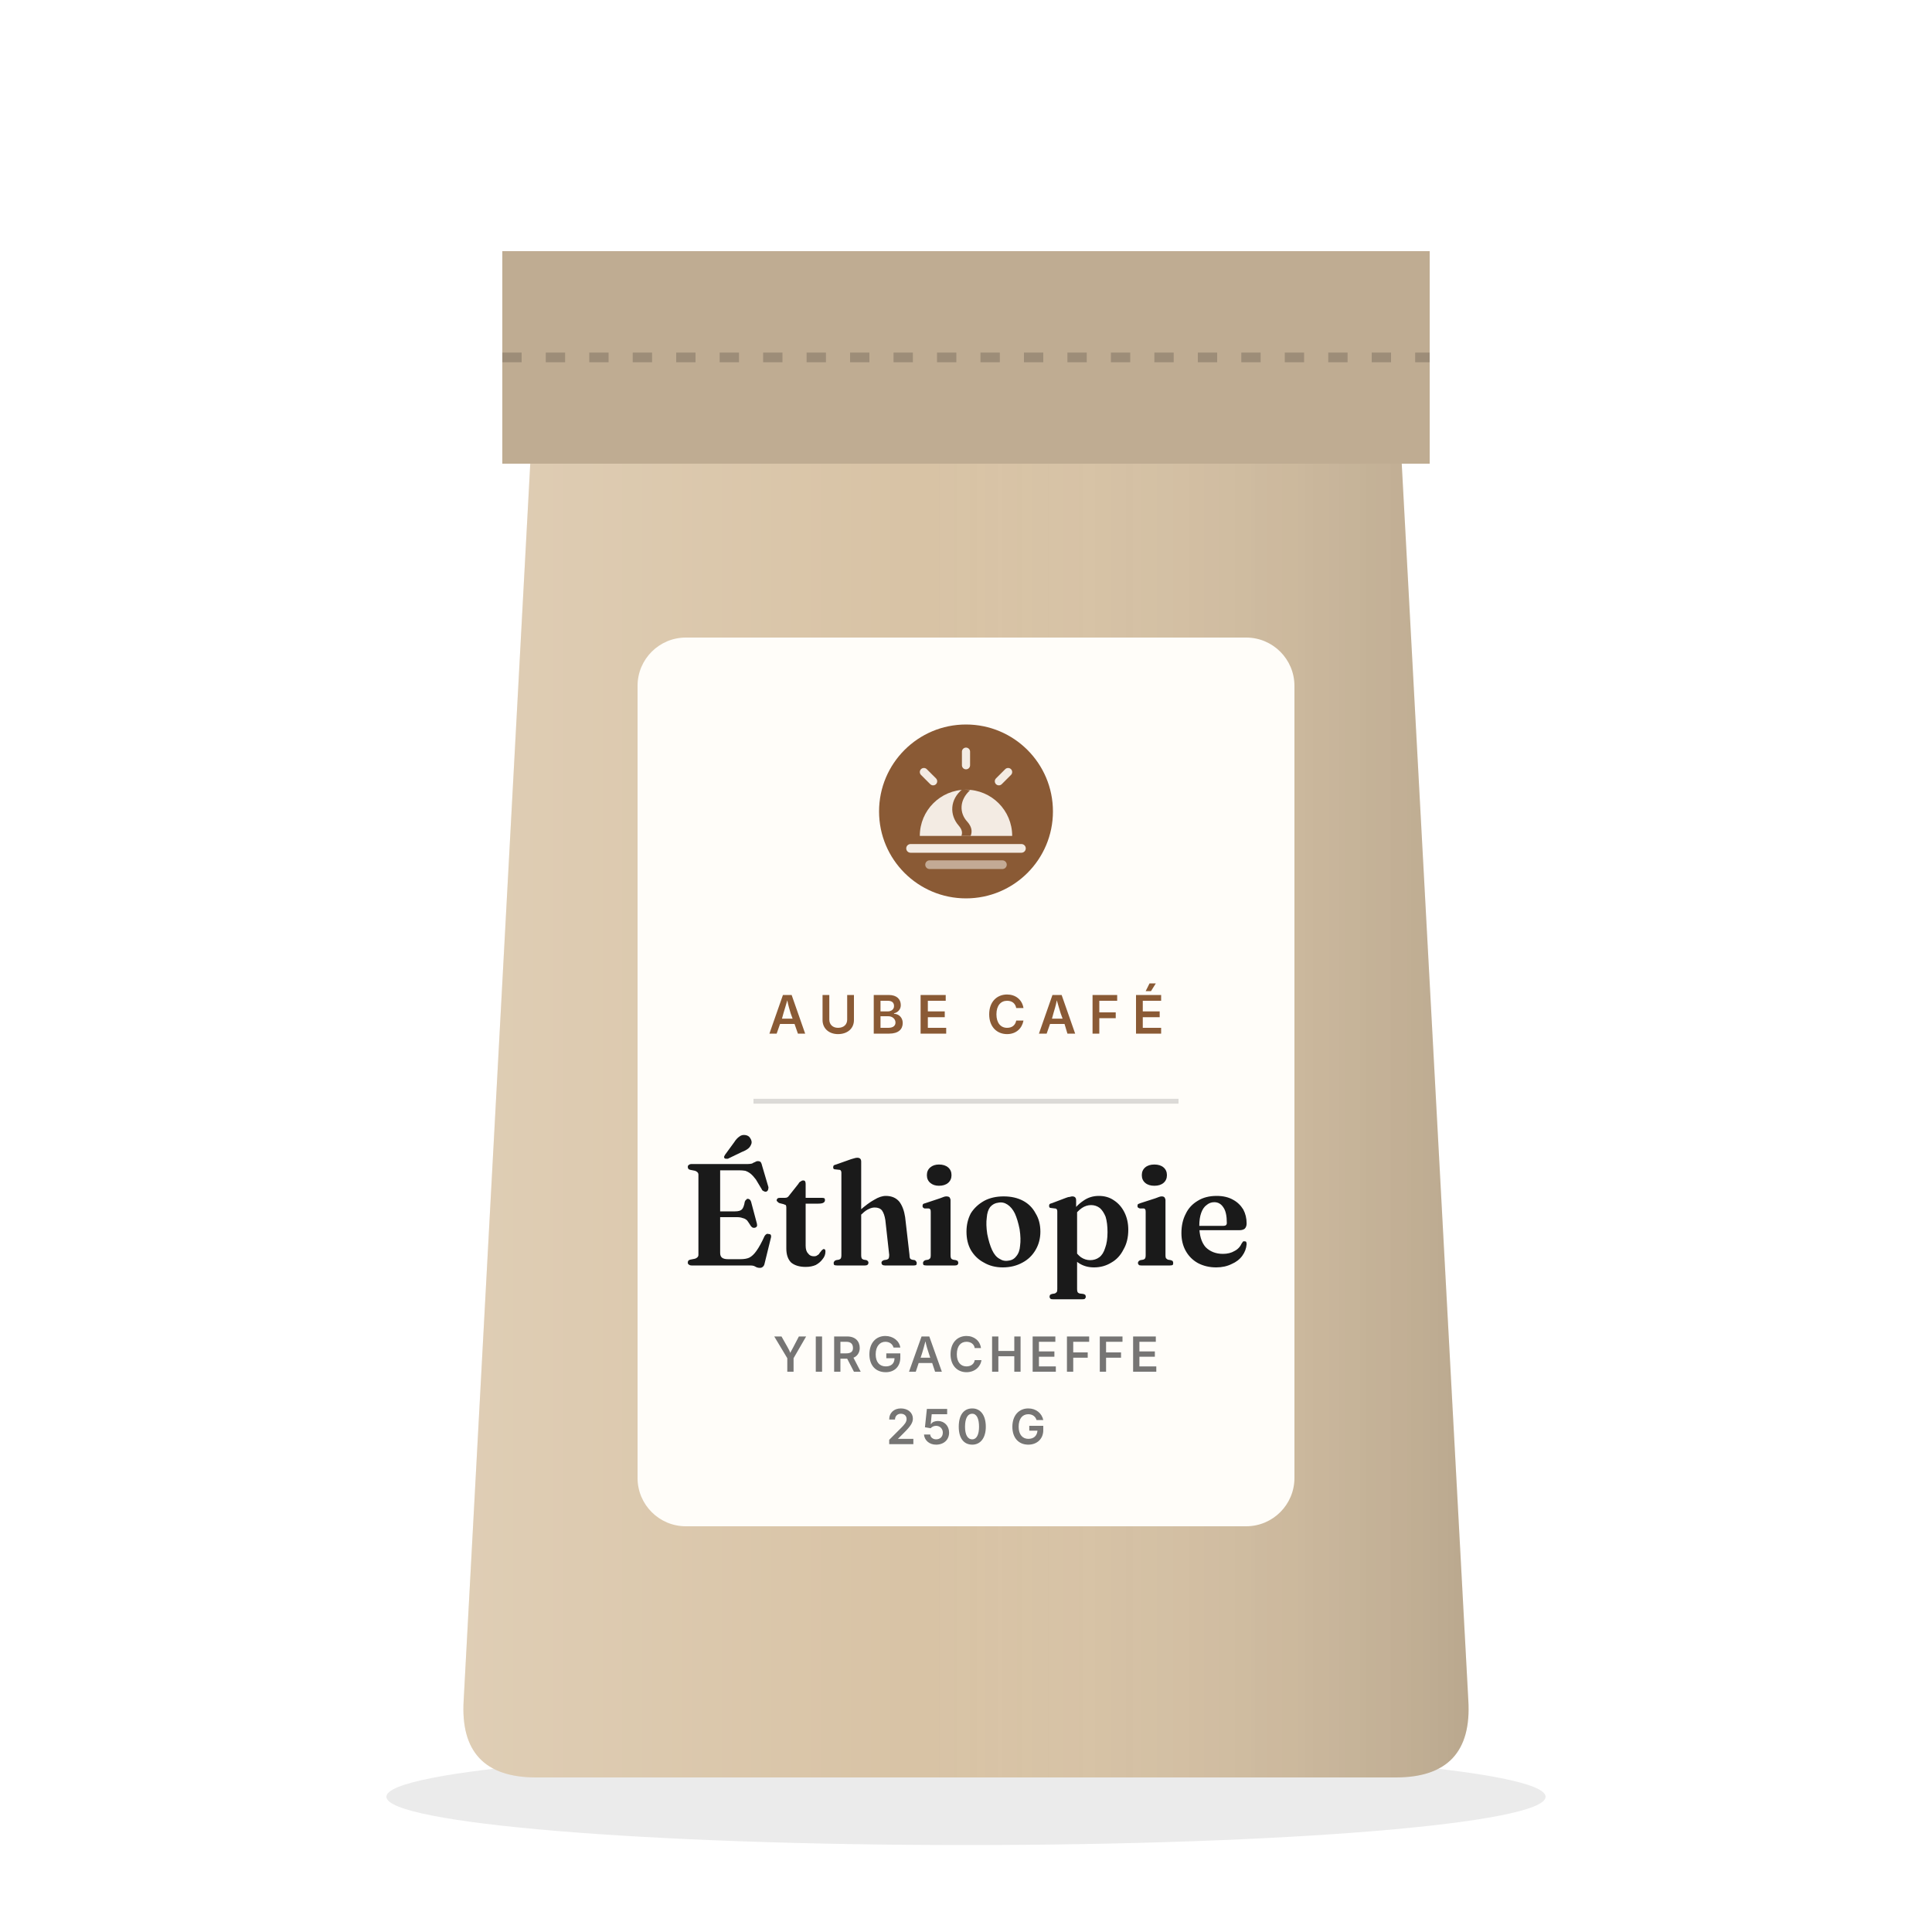
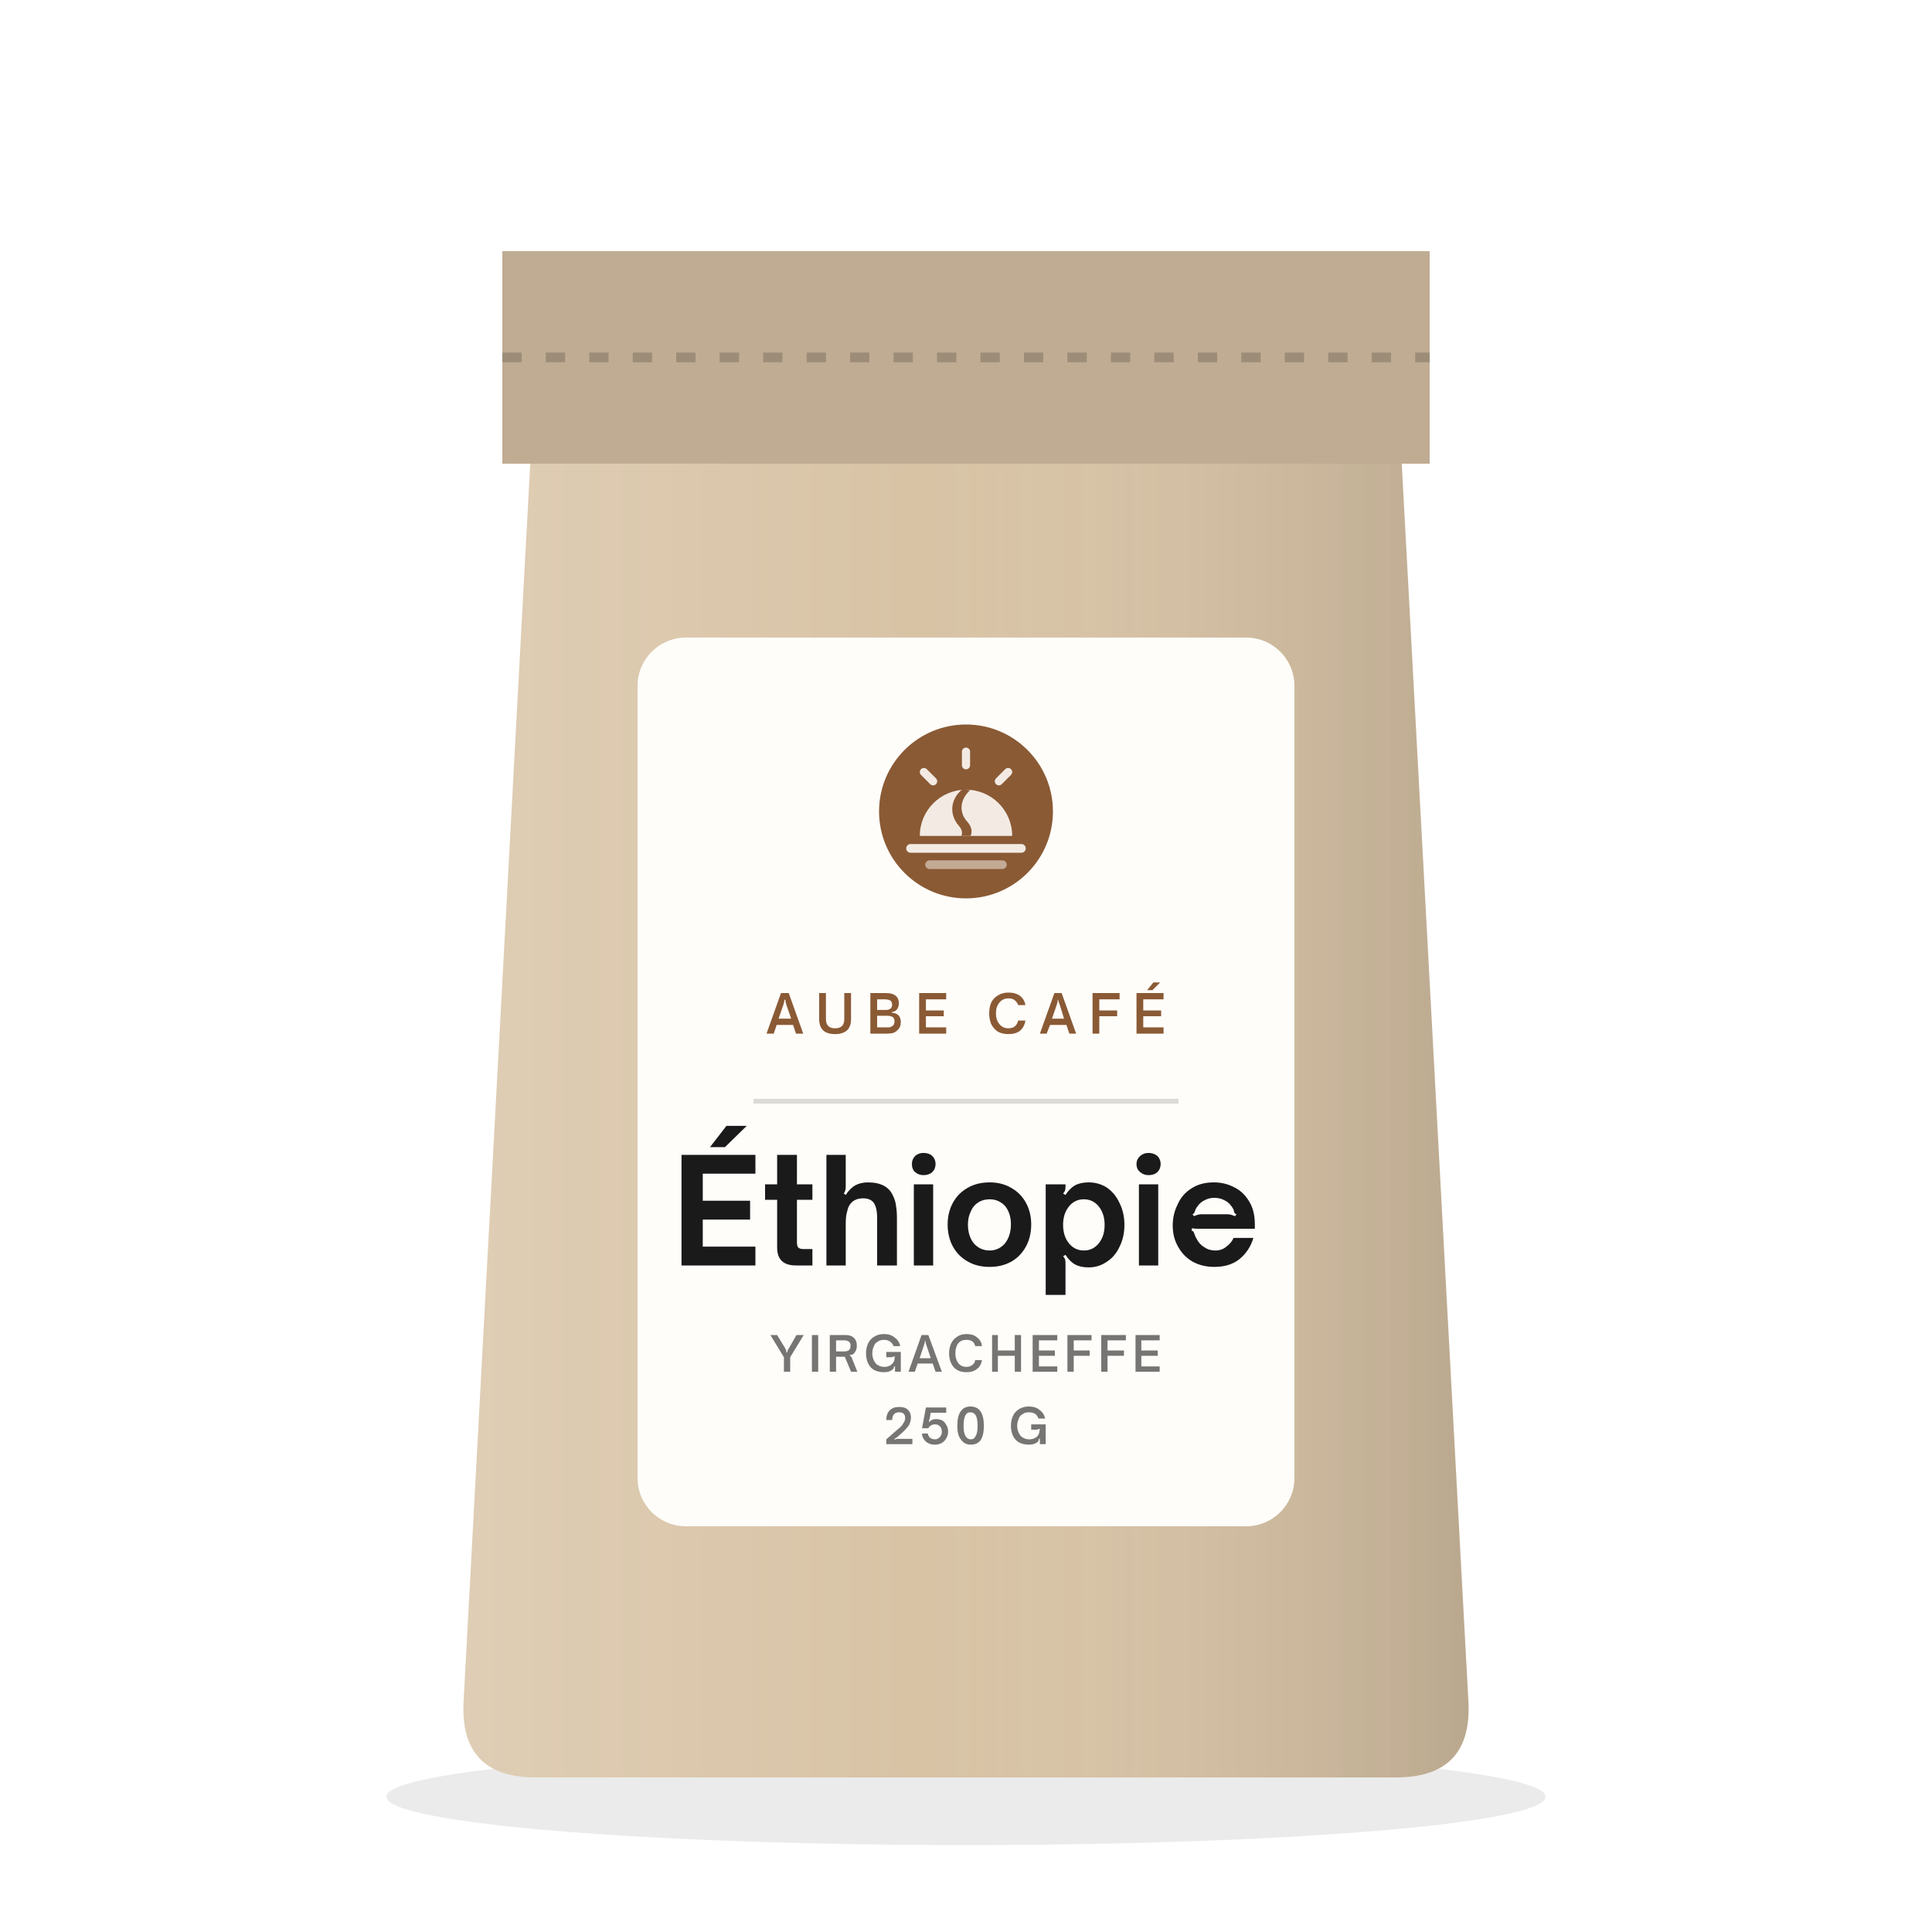
<svg xmlns="http://www.w3.org/2000/svg" viewBox="0 0 400 400">
  <ellipse cx="200" cy="372" rx="120" ry="10" fill="#000" opacity=".08" />
  <path d="M110 92h180l14 260q1 16-15 16H111q-16 0-15-16z" fill="#d8c3a5" />
  <path d="M110 92h180l14 260q1 16-15 16H111q-16 0-15-16z" fill="url(#shade)" />
  <path d="M104 52h192v44H104z" fill="#d8c3a5" />
  <path d="M104 52h192v44H104z" fill="#000" opacity=".12" />
  <path d="M104 74h192" stroke="#000" stroke-opacity=".18" stroke-width="2" stroke-dasharray="4 5" />
  <rect x="132" y="132" width="136" height="184" rx="10" fill="#fffdf9" />
  <g transform="translate(182 150) scale(.5625)">
    <circle cx="32" cy="32" r="32" fill="#8a5a35" />
    <path d="M15 41a17 17 0 0 1 34 0z" fill="#f3ebe3" />
    <path d="M33.5 24.2c-4 3.6-4 8.4-1 11.6 1.6 1.8 1.9 3.6 1.2 5.2h-3.4c.5-1.2.2-2.4-1-3.8-3.4-3.9-3.3-9.6 1.4-13.4z" fill="#8a5a35" />
    <rect x="10" y="44" width="44" height="3.2" rx="1.6" fill="#f3ebe3" />
    <rect x="17" y="50" width="30" height="3.2" rx="1.6" fill="#f3ebe3" opacity=".55" />
    <g stroke="#f3ebe3" stroke-width="3" stroke-linecap="round">
      <path d="M32 10v5M16.5 17.5l3.4 3.4M47.5 17.5l-3.4 3.4" />
    </g>
  </g>
-   <path d="M159.3 214H160.8L161.5 212H164.5L165.2 214H166.7L163.9 206H162.1ZM161.9 210.9 162.2 209.8C162.4 209.1 162.7 208.2 163 207.1C163.2 208.2 163.5 209.1 163.7 209.8L164.1 210.9Z M173.5 214.1C175.5 214.1 176.8 212.9 176.8 211.2V206H175.4V211.1C175.4 212.1 174.7 212.8 173.5 212.8C172.4 212.8 171.7 212.1 171.7 211.1V206H170.3V211.2C170.3 212.9 171.6 214.1 173.5 214.1Z M180.9 214H184.1C186 214 186.9 213.1 186.9 211.8C186.9 210.6 186 209.9 185.1 209.9V209.8C185.9 209.6 186.5 209 186.5 208.1C186.5 206.9 185.7 206 184 206H180.9ZM182.3 212.8V210.4H183.9C184.8 210.4 185.4 211 185.4 211.7C185.4 212.3 185 212.8 183.9 212.8ZM182.3 209.4V207.2H183.8C184.7 207.2 185.1 207.6 185.1 208.3C185.1 209 184.5 209.4 183.8 209.4Z M190.6 214H195.9V212.8H192.1V210.6H195.6V209.4H192.1V207.2H195.8V206H190.6Z  M208.5 214.1C210.4 214.1 211.6 212.9 211.9 211.3H210.4C210.2 212.3 209.5 212.8 208.5 212.8C207.2 212.8 206.3 211.8 206.3 210C206.3 208.2 207.2 207.2 208.5 207.2C209.5 207.2 210.2 207.7 210.4 208.7H211.9C211.6 206.9 210.2 205.9 208.5 205.9C206.4 205.9 204.8 207.4 204.8 210C204.8 212.6 206.4 214.1 208.5 214.1Z M215.1 214H216.7L217.4 212H220.4L221 214H222.6L219.8 206H217.9ZM217.8 210.9 218.1 209.8C218.3 209.1 218.6 208.2 218.8 207.1C219.1 208.2 219.4 209.1 219.6 209.8L220 210.9Z M226.2 214H227.6V210.8H231V209.6H227.6V207.2H231.3V206H226.2Z M235.2 214H240.4V212.8H236.6V210.6H240.1V209.4H236.6V207.2H240.4V206H235.2ZM237.2 205.2H238.3L239.3 203.6H238Z" fill="#8a5a35" />
+   <path d="M160.2 214H158.7L161.7 205.6H163.3L166.3 214H164.8L164.2 212.2H160.8ZM161.2 210.9H163.8L162.8 208Q162.6 207.3 162.6 207H162.4Q162.4 207.4 162.2 208Z M169.6 211V205.6H171V211Q171 212.9 172.9 212.9Q174.8 212.9 174.8 211V205.6H176.2V211Q176.2 212.5 175.4 213.3Q174.5 214.1 172.9 214.1Q171.2 214.1 170.4 213.3Q169.6 212.5 169.6 211Z M180.2 214V205.6H183.4Q184.9 205.6 185.6 206.3Q186.1 206.8 186.1 207.7Q186.1 208.5 185.7 209Q185.3 209.5 184.7 209.5V209.7Q185.5 209.7 186 210.2Q186.5 210.7 186.5 211.6Q186.5 212.7 185.8 213.3Q185.4 213.7 184.8 213.9Q184.2 214 183.6 214ZM183.4 209.1Q184 209.1 184.4 208.8Q184.7 208.5 184.7 208Q184.7 207.5 184.4 207.2Q184 206.9 183.1 206.9H181.6V209.1ZM183.4 212.7Q183.8 212.7 184.2 212.7Q184.5 212.6 184.8 212.4Q185.2 212.1 185.2 211.5Q185.2 210.7 184.7 210.5Q184.3 210.3 183.6 210.3H181.6V212.7Z M195.9 214H190.3V205.6H195.9V206.9H191.7V209.2H195.4V210.4H191.7V212.7H195.9Z  M204.8 209.8Q204.8 208.6 205.2 207.6Q205.7 206.6 206.6 206.1Q207.5 205.5 208.8 205.5Q210.3 205.5 211.2 206.2Q212.1 206.9 212.3 208.1H210.8Q210.6 207.5 210.1 207.1Q209.6 206.7 208.8 206.7Q207.6 206.7 206.9 207.6Q206.2 208.4 206.2 209.8Q206.2 211.2 206.9 212Q207.6 212.9 208.8 212.9Q209.6 212.9 210.1 212.5Q210.6 212.1 210.8 211.3H212.3Q212.1 212.6 211.2 213.4Q210.3 214.1 208.8 214.1Q207.5 214.1 206.6 213.6Q205.7 213 205.2 212Q204.8 211 204.8 209.8Z M216.7 214H215.3L218.3 205.6H219.8L222.8 214H221.4L220.8 212.2H217.4ZM217.8 210.9H220.3L219.4 208Q219.1 207.3 219.1 207H219Q219 207.4 218.8 208Z M227.6 214H226.2V205.6H231.8V206.9H227.6V209.2H231.3V210.4H227.6Z M240.9 214H235.3V205.6H240.9V206.9H236.7V209.2H240.4V210.4H236.7V212.7H240.9ZM238.6 205H237.5L238.8 203.4H240.2Z" fill="#8a5a35" />
  <path d="M156 228h88" stroke="#1a1a1a" stroke-opacity=".15" />
-   <path d="M147.6 250.8H152.2Q153.2 250.8 153.6 250.4Q154 250 154.2 248.8Q154.3 248.5 154.5 248.4Q154.6 248.2 154.8 248.2Q155.3 248.2 155.5 248.8L156.7 253.3Q156.8 253.7 156.7 253.9Q156.6 254.1 156.3 254.2Q156.1 254.2 155.9 254.2Q155.7 254.1 155.5 253.9Q155 253.1 154.7 252.7Q154.3 252.3 153.8 252.2Q153.3 252 152.6 252H147.6ZM142.4 241.6Q142.4 241.3 142.6 241.2Q142.8 241 143.2 241H154.8Q155.3 241 155.7 240.9Q156 240.7 156.3 240.6Q156.6 240.4 156.9 240.4Q157.3 240.4 157.5 240.6Q157.7 240.9 157.8 241.4L159.1 245.8Q159.1 246.1 159 246.4Q158.9 246.6 158.7 246.7Q158.4 246.8 158.1 246.6Q157.8 246.5 157.7 246.2Q157 245 156.5 244.2Q155.9 243.4 155.4 243Q154.9 242.6 154.3 242.4Q153.7 242.3 153 242.3H149.1V259.4Q149.1 260.1 149.5 260.4Q149.9 260.7 150.7 260.7H153.3Q154.4 260.7 155.1 260.4Q155.9 260 156.6 259Q157.4 257.9 158.3 255.9Q158.5 255.6 158.7 255.5Q158.9 255.4 159.2 255.5Q159.5 255.5 159.6 255.7Q159.7 256 159.6 256.3L158.3 261.6Q158.2 262.1 157.9 262.3Q157.7 262.5 157.3 262.5Q157 262.5 156.7 262.4Q156.5 262.3 156.1 262.1Q155.8 262 155.3 262H143.2Q142.8 262 142.6 261.8Q142.4 261.7 142.4 261.4Q142.4 260.9 142.9 260.8L143.9 260.6Q144.2 260.5 144.4 260.3Q144.6 260.1 144.6 259.8V243.2Q144.6 242.9 144.4 242.7Q144.2 242.5 143.9 242.4L142.9 242.2Q142.4 242.1 142.4 241.6ZM152 236.5Q152.5 235.7 153.1 235.3Q153.6 234.9 154.3 235Q155 235.1 155.3 235.6Q155.7 236.2 155.6 236.7Q155.4 237.4 154.9 237.8Q154.4 238.2 153.6 238.5L150.7 239.9Q150.5 239.9 150.3 239.9Q150.1 239.9 150 239.8Q149.9 239.6 149.9 239.5Q150 239.3 150.1 239.1Z M162.2 249.3 161.4 249.1Q161.1 249 161 248.8Q160.8 248.7 160.8 248.5Q160.8 248.3 161 248.1Q161.2 248 161.5 248H162.5Q162.8 248 163 247.9Q163.2 247.8 163.4 247.5L165.3 245.1Q165.5 244.7 165.8 244.6Q166 244.4 166.3 244.4Q166.6 244.4 166.7 244.6Q166.8 244.8 166.8 245.1V257.9Q166.8 259 167.3 259.5Q167.7 260.1 168.5 260.1Q169 260.1 169.2 259.9Q169.6 259.7 169.7 259.4Q169.9 259.2 170.1 258.9Q170.3 258.7 170.5 258.6Q170.7 258.6 170.8 258.7Q170.9 258.8 170.9 259.1Q170.9 260 170.3 260.7Q169.8 261.4 168.9 261.9Q168 262.3 166.8 262.3Q164.9 262.3 163.8 261.4Q162.8 260.4 162.8 258.5V250Q162.8 249.7 162.7 249.5Q162.5 249.4 162.2 249.3ZM165.3 249.2 165.3 248H170.2Q170.5 248 170.7 248.1Q170.8 248.2 170.8 248.5Q170.8 248.8 170.5 249Q170.2 249.2 169.4 249.2Z M178.3 240.5V259.9Q178.3 260.3 178.4 260.5Q178.5 260.7 178.8 260.8L179.4 260.9Q179.8 261.1 179.8 261.4Q179.8 262 179.1 262H173.3Q172.9 262 172.7 261.9Q172.6 261.7 172.6 261.5Q172.6 261.3 172.7 261.2Q172.8 261 173.1 260.9L173.7 260.8Q174 260.7 174.1 260.5Q174.2 260.3 174.2 259.9V242.8Q174.2 242.5 174.1 242.4Q174 242.2 173.8 242.2L172.9 242.1Q172.7 242.1 172.6 242Q172.5 241.9 172.5 241.7Q172.5 241.5 172.6 241.3Q172.7 241.2 173.1 241.1L176.2 240Q176.6 239.9 176.9 239.8Q177.2 239.7 177.5 239.7Q177.9 239.7 178.1 239.9Q178.3 240.1 178.3 240.5ZM177.9 251.8 177.3 251.2 177.9 250.7Q179.7 249.1 181 248.4Q182.3 247.6 183.4 247.6Q185.2 247.6 186.2 248.8Q187.1 250 187.4 252L188.3 259.8Q188.3 260.3 188.4 260.5Q188.5 260.7 188.8 260.8L189.4 260.9Q189.6 261 189.7 261.2Q189.8 261.3 189.8 261.5Q189.8 261.7 189.7 261.9Q189.5 262 189.2 262H183.2Q182.5 262 182.5 261.4Q182.5 261.1 183 260.9L183.6 260.8Q183.9 260.7 184 260.5Q184.1 260.3 184.1 259.8L183.3 252.6Q183.1 251.3 182.6 250.6Q182.1 250 181.1 250Q180.5 250 179.9 250.3Q179.2 250.6 178.5 251.3Z M196.8 248.5V259.9Q196.8 260.3 196.9 260.5Q197 260.7 197.3 260.8L197.9 260.9Q198.2 261 198.3 261.1Q198.4 261.3 198.4 261.5Q198.4 261.7 198.2 261.9Q198 262 197.7 262H191.8Q191.4 262 191.2 261.9Q191.1 261.7 191.1 261.5Q191.1 261.3 191.2 261.2Q191.3 261 191.6 260.9L192.2 260.8Q192.4 260.7 192.6 260.5Q192.7 260.3 192.7 259.9V250.9Q192.7 250.5 192.6 250.4Q192.5 250.2 192.2 250.2L191.4 250.2Q191.2 250.1 191.1 250Q191 249.9 191 249.7Q191 249.5 191.1 249.3Q191.2 249.2 191.6 249.1L194.6 248.1Q195.2 247.9 195.4 247.8Q195.7 247.7 195.9 247.7Q196.4 247.7 196.6 247.9Q196.8 248.2 196.8 248.5ZM194.4 245.5Q193.3 245.5 192.6 244.9Q191.9 244.3 191.9 243.3Q191.9 242.3 192.6 241.7Q193.3 241.1 194.4 241.1Q195.6 241.1 196.3 241.7Q197 242.3 197 243.3Q197 244.3 196.3 244.9Q195.6 245.5 194.4 245.5Z M207.8 247.7Q210.1 247.7 211.8 248.6Q213.5 249.5 214.4 251.2Q215.4 252.8 215.4 255Q215.4 257.1 214.4 258.8Q213.4 260.5 211.7 261.4Q209.9 262.4 207.6 262.4Q205.4 262.4 203.7 261.4Q202 260.5 201 258.8Q200.1 257.2 200.1 255Q200.1 252.9 201 251.2Q202 249.6 203.8 248.6Q205.5 247.7 207.8 247.7ZM208.8 261Q209.8 260.9 210.4 260.1Q211.1 259.3 211.2 257.9Q211.4 256.5 211.1 254.5Q210.7 252.5 210.1 251.2Q209.5 250 208.6 249.4Q207.7 248.8 206.7 249Q205.7 249.1 205 249.9Q204.4 250.7 204.3 252.1Q204.1 253.5 204.4 255.5Q204.8 257.5 205.4 258.8Q206 260.1 206.9 260.6Q207.8 261.2 208.8 261Z M222.8 248.5V250.2L223 250.6V266.9Q223 267.3 223.1 267.5Q223.2 267.7 223.5 267.8L224.3 267.9Q224.6 268 224.7 268.1Q224.8 268.3 224.8 268.5Q224.8 268.7 224.6 268.9Q224.5 269 224.1 269H218Q217.6 269 217.5 268.9Q217.3 268.7 217.3 268.5Q217.3 268.3 217.4 268.1Q217.5 268 217.8 267.9L218.4 267.8Q218.6 267.7 218.8 267.5Q218.9 267.3 218.9 266.9V250.8Q218.9 250.5 218.8 250.4Q218.7 250.2 218.4 250.2L217.6 250.1Q217.4 250.1 217.3 250Q217.2 249.8 217.2 249.7Q217.2 249.5 217.3 249.3Q217.4 249.2 217.8 249.1L220.7 248Q221.2 247.8 221.5 247.8Q221.8 247.7 222 247.7Q222.4 247.7 222.6 247.9Q222.8 248.1 222.8 248.5ZM222.2 252 221.7 251.3Q222.8 249.6 224.3 248.6Q225.7 247.6 227.5 247.6Q229.3 247.6 230.6 248.5Q232 249.4 232.8 251Q233.6 252.6 233.6 254.6Q233.6 257 232.6 258.7Q231.7 260.5 230.1 261.4Q228.5 262.4 226.5 262.4Q224.8 262.4 223.5 261.6Q222.2 260.8 221.4 259.3L222.3 258.6Q223 259.7 223.8 260.3Q224.7 260.9 225.7 260.9Q226.8 260.9 227.6 260.3Q228.4 259.7 228.8 258.4Q229.3 257.1 229.3 255.1Q229.3 253.2 228.9 251.9Q228.4 250.7 227.7 250.1Q226.9 249.5 225.9 249.5Q224.9 249.5 224 250.1Q223 250.8 222.2 252Z M241.3 248.5V259.9Q241.3 260.3 241.4 260.5Q241.6 260.7 241.8 260.8L242.4 260.9Q242.7 261 242.8 261.1Q242.9 261.3 242.9 261.5Q242.9 261.7 242.8 261.9Q242.6 262 242.2 262H236.3Q235.9 262 235.8 261.9Q235.6 261.7 235.6 261.5Q235.6 261.3 235.7 261.2Q235.8 261 236.1 260.9L236.7 260.8Q237 260.7 237.1 260.5Q237.2 260.3 237.2 259.9V250.9Q237.2 250.5 237.1 250.4Q237 250.2 236.8 250.2L236 250.2Q235.7 250.1 235.6 250Q235.5 249.9 235.5 249.7Q235.5 249.5 235.6 249.3Q235.8 249.2 236.1 249.1L239.2 248.1Q239.7 247.9 240 247.8Q240.3 247.7 240.5 247.7Q240.9 247.7 241.1 247.9Q241.3 248.2 241.3 248.5ZM239 245.5Q237.8 245.5 237.1 244.9Q236.4 244.3 236.4 243.3Q236.4 242.3 237.1 241.7Q237.8 241.1 239 241.1Q240.2 241.1 240.9 241.7Q241.6 242.3 241.6 243.3Q241.6 244.3 240.9 244.9Q240.2 245.5 239 245.5Z M258.1 253.3Q258.1 254 257.7 254.4Q257.3 254.7 256.6 254.7H247.3V253.8H253.3Q254 253.8 254 253.2Q254 251 253.3 250Q252.6 248.9 251.4 248.9Q250.5 248.9 249.8 249.5Q249.1 250 248.7 251.1Q248.3 252.2 248.3 253.8Q248.3 256.7 249.6 258.2Q251 259.6 253.2 259.6Q254.6 259.6 255.6 259Q256.6 258.5 257.1 257.4Q257.3 257.1 257.4 257Q257.6 257 257.7 257Q257.9 257 258 257.1Q258.1 257.3 258.1 257.6Q258 258.9 257.2 260Q256.4 261.1 255 261.7Q253.6 262.4 251.8 262.4Q249.7 262.4 248 261.5Q246.4 260.6 245.5 259Q244.6 257.4 244.6 255.3Q244.6 253 245.5 251.3Q246.3 249.6 248 248.6Q249.6 247.6 251.9 247.6Q253.9 247.6 255.3 248.4Q256.6 249.1 257.4 250.4Q258.1 251.7 258.1 253.3Z" fill="#1a1a1a" />
-   <path d="M163 284H164.3V281.2L166.9 276.7H165.4L164.2 279C164 279.4 163.8 279.7 163.6 280.1C163.5 279.7 163.3 279.4 163.1 279L161.8 276.7H160.3L163 281.2Z M170.2 276.7H168.9V284H170.2Z M172.7 284H174V281.3H175.4L176.8 284H178.2L176.7 281.1C177.5 280.8 178 280 178 279.1C178 277.7 177.1 276.7 175.4 276.7H172.7ZM174 280.2V277.8H175.2C176.2 277.8 176.6 278.3 176.6 279.1C176.6 279.8 176.2 280.2 175.2 280.2Z M183.4 284.1C185.2 284.1 186.4 282.9 186.4 281.1V280.2H183.5V281.2H185.2C185.2 282.3 184.5 282.9 183.4 282.9C182.1 282.9 181.3 282 181.3 280.4C181.3 278.7 182.2 277.8 183.3 277.8C184.2 277.8 184.8 278.3 185 279H186.4C186.2 277.6 184.9 276.6 183.3 276.6C181.4 276.6 180 278 180 280.4C180 282.7 181.3 284.1 183.4 284.1Z M188.2 284H189.6L190.2 282.2H193L193.6 284H195L192.4 276.7H190.8ZM190.6 281.1 190.9 280.2C191.1 279.6 191.3 278.8 191.6 277.7C191.8 278.7 192.1 279.6 192.3 280.2L192.6 281.1Z M200.1 284.1C201.8 284.1 203 283 203.2 281.6H201.8C201.7 282.4 201 282.9 200.1 282.9C198.9 282.9 198.1 282 198.1 280.4C198.1 278.7 198.9 277.8 200.1 277.8C201 277.8 201.7 278.3 201.8 279.1H203.1C202.9 277.6 201.7 276.6 200.1 276.6C198.2 276.6 196.8 278 196.8 280.4C196.8 282.7 198.2 284.1 200.1 284.1Z M205.4 284H206.7V280.8H210V284H211.3V276.7H210V279.7H206.7V276.7H205.4Z M213.8 284H218.6V282.9H215.1V280.9H218.3V279.8H215.1V277.8H218.5V276.7H213.8Z M220.9 284H222.2V281.1H225.2V280H222.2V277.8H225.5V276.7H220.9Z M227.7 284H229V281.1H232.1V280H229V277.8H232.4V276.7H227.7Z M234.6 284H239.4V282.9H235.9V280.9H239.1V279.8H235.9V277.8H239.3V276.7H234.6Z" fill="#1a1a1a" opacity=".6" />
-   <path d="M184.1 299H189.1V297.9H185.9V297.9L187.2 296.6C188.6 295.2 189 294.5 189 293.7C189 292.5 188 291.6 186.5 291.6C185.1 291.6 184.1 292.5 184.1 293.9H185.3C185.3 293.2 185.8 292.7 186.5 292.7C187.2 292.7 187.7 293.1 187.7 293.8C187.7 294.4 187.3 294.9 186.6 295.6L184.1 298.1Z M193.8 299.1C195.4 299.1 196.5 298.1 196.5 296.6C196.5 295.2 195.5 294.2 194.2 294.2C193.6 294.2 193 294.4 192.8 294.8H192.7L192.9 292.8H196.1V291.7H191.9L191.5 295.5L192.7 295.7C192.9 295.4 193.4 295.2 193.8 295.2C194.6 295.2 195.2 295.8 195.2 296.6C195.2 297.5 194.6 298 193.8 298C193.2 298 192.6 297.6 192.6 297H191.3C191.4 298.2 192.4 299.1 193.8 299.1Z M201.3 299.1C203 299.1 204.1 297.7 204.1 295.4C204.1 293 203 291.6 201.3 291.6C199.5 291.6 198.5 293 198.5 295.4C198.5 297.7 199.5 299.1 201.3 299.1ZM201.3 298C200.3 298 199.8 297 199.8 295.4C199.8 293.7 200.3 292.7 201.3 292.7C202.2 292.7 202.7 293.7 202.7 295.4C202.7 297 202.2 298 201.3 298Z  M212.9 299.1C214.7 299.1 216 297.9 216 296.1V295.2H213.1V296.2H214.8C214.7 297.3 214 297.9 212.9 297.9C211.7 297.9 210.9 297 210.9 295.4C210.9 293.7 211.7 292.8 212.9 292.8C213.8 292.8 214.4 293.3 214.6 294H216C215.7 292.6 214.5 291.6 212.9 291.6C211 291.6 209.6 293 209.6 295.4C209.6 297.7 210.9 299.1 212.9 299.1Z" fill="#1a1a1a" opacity=".6" />
+   <path d="M156.4 262H141.1V239.1H156.4V243H145.5V248.6H155.3V252.5H145.5V258.1H156.4ZM150.1 237.5H147L150.4 233.1H154.6Z M164.8 262Q160.9 262 160.9 258.3V248.4H158.4V245.2H160.9V239.1H165V245.2H168.2V248.4H165V257.1Q165 257.9 165.2 258.2Q165.5 258.6 166.3 258.6H168.2V262Z M171.1 262V239.1H175.1V245.7Q175.1 246.2 175 246.5Q174.9 246.8 174.7 247.1L175.1 247.4Q176 246 177.1 245.4Q178.2 244.8 179.7 244.8Q183.7 244.8 184.9 247.6Q185.4 248.6 185.5 249.6Q185.7 250.7 185.7 252.3V262H181.6V252.2Q181.6 251 181.4 250.2Q181.2 249.4 180.8 248.9Q180.1 248.1 178.7 248.1Q177 248.1 176.1 249.2Q175.6 249.8 175.4 250.8Q175.1 251.7 175.1 253.4V262Z M193.2 262H189.2V245.2H193.2ZM188.8 241Q188.8 240 189.5 239.3Q190.2 238.7 191.2 238.7Q192.3 238.7 193 239.3Q193.7 240 193.7 241Q193.7 242 193 242.7Q192.3 243.3 191.2 243.3Q190.2 243.3 189.5 242.7Q188.8 242.1 188.8 241Z M196.2 253.5Q196.2 251 197.3 249Q198.4 247 200.4 245.9Q202.3 244.8 204.9 244.8Q207.4 244.8 209.3 245.9Q211.3 247 212.4 249Q213.5 251 213.5 253.5Q213.5 256.1 212.4 258.1Q211.3 260.1 209.4 261.2Q207.4 262.3 204.9 262.3Q202.3 262.3 200.4 261.2Q198.4 260.1 197.3 258.1Q196.2 256.1 196.2 253.5ZM209.3 253.5Q209.3 251.2 208.1 249.7Q206.8 248.3 204.9 248.3Q203.6 248.3 202.6 248.9Q201.5 249.6 201 250.8Q200.4 252 200.4 253.5Q200.4 255.9 201.6 257.4Q202.9 258.9 204.9 258.9Q206.8 258.9 208.1 257.4Q209.3 255.8 209.3 253.5Z M232.8 253.6Q232.8 256.1 231.8 258.1Q230.9 260.1 229.2 261.2Q227.5 262.4 225.4 262.4Q223.7 262.4 222.6 261.8Q221.5 261.2 220.6 259.8L220.1 260.1Q220.4 260.4 220.5 260.7Q220.6 261 220.6 261.5V268.1H216.5V245.2H220.6V245.7Q220.6 246.2 220.5 246.5Q220.4 246.8 220.1 247.1L220.6 247.4Q221.5 246 222.6 245.4Q223.7 244.8 225.4 244.8Q227.5 244.8 229.2 245.9Q230.9 247.1 231.8 249.1Q232.8 251.1 232.8 253.6ZM220.1 253.6Q220.1 255.9 221.3 257.4Q222.5 258.9 224.4 258.9Q226.3 258.9 227.5 257.4Q228.7 255.9 228.7 253.6Q228.7 251.3 227.5 249.8Q226.3 248.3 224.4 248.3Q222.5 248.3 221.3 249.8Q220.1 251.3 220.1 253.6Z M239.8 262H235.8V245.2H239.8ZM235.3 241Q235.3 240 236.1 239.3Q236.8 238.7 237.8 238.7Q238.8 238.7 239.6 239.3Q240.3 240 240.3 241Q240.3 242 239.6 242.7Q238.9 243.3 237.8 243.3Q236.8 243.3 236.1 242.7Q235.3 242.1 235.3 241Z M242.8 253.7Q242.8 251.4 243.8 249.4Q244.7 247.3 246.6 246.1Q248.5 244.8 251.3 244.8Q253.6 244.8 255.5 245.8Q257.4 246.7 258.6 248.7Q259.8 250.6 259.8 253.5V254.4H249.1Q248.9 254.4 248.1 254.4Q247.3 254.4 246.8 254.3L246.7 254.8Q246.9 254.8 247.1 255Q247.2 255.2 247.3 255.5Q247.5 256.1 247.7 256.4Q248.3 257.6 249.3 258.2Q250.3 258.9 251.6 258.9Q253 258.9 253.9 258.1Q254.9 257.4 255.4 256.3H259.5Q258.7 259 256.6 260.7Q254.6 262.3 251.4 262.3Q248.9 262.3 246.9 261.2Q245 260.1 243.9 258.1Q242.8 256.2 242.8 253.7ZM247.2 251.8Q247.6 251.6 248 251.5Q248.3 251.4 248.8 251.4H254Q254.5 251.4 254.9 251.5Q255.2 251.6 255.7 251.8L256 251.4Q255.7 251.3 255.7 251.2Q255.6 251.1 255.5 251Q255.5 250.8 255.5 250.8Q255.4 250.3 255 249.8Q254.4 248.9 253.5 248.5Q252.6 248 251.4 248Q250.3 248 249.4 248.5Q248.5 248.9 247.9 249.8Q247.5 250.3 247.4 250.8Q247.4 250.8 247.3 251Q247.3 251.1 247.2 251.2Q247.1 251.3 246.9 251.4Z" fill="#1a1a1a" />
+   <path d="M162.3 284V281L159.5 276.4H160.9L162.6 279.2Q162.7 279.5 162.8 279.6Q162.8 279.8 162.8 280H163Q163 279.8 163.1 279.6Q163.1 279.4 163.3 279.2L164.9 276.4H166.4L163.6 281V284Z M169.4 284H168.1V276.4H169.4Z M171.8 284V276.4H175Q176.1 276.4 176.7 276.9Q177.4 277.5 177.4 278.6Q177.4 279.5 176.9 280.1Q176.5 280.6 176 280.5L175.9 280.6Q176.1 280.7 176.1 280.8Q176.2 280.9 176.3 281L177.5 284H176.2L174.9 280.9H173.1V284ZM174.8 279.8Q175.4 279.8 175.8 279.5Q176.1 279.2 176.1 278.6Q176.1 278.1 175.8 277.8Q175.4 277.5 174.8 277.5H173.1V279.8Z M179.3 280.2Q179.3 279.1 179.7 278.2Q180.1 277.3 180.9 276.8Q181.8 276.2 183 276.2Q184.4 276.2 185.2 276.9Q186.1 277.5 186.4 278.7H185Q184.8 278.1 184.2 277.7Q183.7 277.4 183 277.4Q182.2 277.4 181.7 277.8Q181.1 278.1 180.9 278.8Q180.6 279.4 180.6 280.2Q180.6 281 180.9 281.6Q181.2 282.3 181.7 282.6Q182.3 283 183.1 283Q183.8 283 184.3 282.7Q184.8 282.4 185.1 281.8Q185.2 281.6 185.2 281.3Q185.2 281.1 185.2 281Q185.3 281 185.3 280.9L185.2 280.8Q185.1 280.9 184.9 280.9Q184.8 281 184.5 281H183.5V279.9H186.5V284H185.3V282.9H185.1Q185.1 283.4 184.6 283.7Q184.3 283.9 183.9 284Q183.5 284.1 183 284.1Q181.8 284.1 180.9 283.6Q180.1 283.1 179.7 282.2Q179.3 281.3 179.3 280.2Z M189.4 284H188.1L190.8 276.4H192.2L195 284H193.7L193.1 282.3H190ZM190.4 281.2H192.7L191.8 278.5Q191.6 277.9 191.6 277.6H191.5Q191.5 278 191.3 278.5Z M196.5 280.2Q196.5 279.1 196.9 278.2Q197.3 277.3 198.1 276.8Q198.9 276.2 200.1 276.2Q201.5 276.2 202.3 276.9Q203.2 277.6 203.3 278.7H201.9Q201.8 278.1 201.3 277.7Q200.8 277.4 200.1 277.4Q199 277.4 198.4 278.1Q197.8 278.9 197.8 280.2Q197.8 281.4 198.4 282.2Q199 283 200.1 283Q200.8 283 201.3 282.6Q201.8 282.3 201.9 281.6H203.3Q203.1 282.8 202.3 283.4Q201.5 284.1 200.1 284.1Q198.9 284.1 198.1 283.6Q197.3 283.1 196.9 282.2Q196.5 281.3 196.5 280.2Z M206.6 284H205.4V276.4H206.6V279.6H210.1V276.4H211.4V284H210.1V280.7H206.6Z M218.9 284H213.8V276.4H218.9V277.5H215.1V279.6H218.4V280.7H215.1V282.9H218.9Z M222.3 284H221V276.4H226V277.5H222.3V279.6H225.6V280.7H222.3Z M229.3 284H228V276.4H233.1V277.5H229.3V279.6H232.7V280.7H229.3Z M240.1 284H235.1V276.4H240.1V277.5H236.3V279.6H239.7V280.7H236.3V282.9H240.1Z" fill="#1a1a1a" opacity=".6" />
+   <path d="M183.5 299V298L185.9 295.9Q186.7 295.3 187 294.7Q187.4 294.2 187.4 293.6Q187.4 293 187.1 292.7Q186.8 292.4 186.1 292.4Q184.8 292.4 184.7 294H183.5Q183.5 292.7 184.2 292Q184.9 291.3 186.1 291.3Q186.9 291.3 187.4 291.5Q188 291.8 188.3 292.3Q188.6 292.8 188.6 293.5Q188.6 294.4 188.1 295.2Q187.5 296 186.7 296.7L185.8 297.5Q185.5 297.7 185.2 297.9L185.2 298.1Q185.5 297.9 185.7 297.9Q185.8 297.9 186 297.9H188.9V299Z M196.3 296.4Q196.3 297.2 195.9 297.8Q195.6 298.4 194.9 298.8Q194.3 299.1 193.5 299.1Q192.8 299.1 192.2 298.8Q191.6 298.5 191.3 298Q190.9 297.5 190.9 296.8H192.1Q192.2 297.4 192.6 297.7Q193 298 193.6 298Q194.2 298 194.6 297.5Q195 297.1 195 296.4Q195 295.7 194.6 295.3Q194.2 294.9 193.6 294.9Q193.1 294.9 192.8 295.1Q192.4 295.3 192.2 295.7H190.9L191.7 291.4H195.9V292.5H192.7L192.5 293.6Q192.5 293.7 192.4 293.9Q192.4 294.1 192.3 294.3L192.4 294.4Q192.9 293.8 193.8 293.8Q194.5 293.8 195.1 294.1Q195.6 294.4 195.9 295Q196.3 295.6 196.3 296.4Z M198.2 295.2Q198.2 293.2 198.9 292.2Q199.6 291.2 200.9 291.2Q202.3 291.2 203 292.2Q203.7 293.2 203.7 295.2Q203.7 297.2 203 298.2Q202.3 299.1 201 299.1Q199.7 299.1 199 298.1Q198.2 297.2 198.2 295.2ZM202.4 295.2Q202.4 293.7 202 293Q201.6 292.4 200.9 292.4Q200.2 292.4 199.9 293Q199.5 293.7 199.5 295.2Q199.5 296.7 199.9 297.3Q200.3 298 201 298Q201.7 298 202 297.3Q202.4 296.7 202.4 295.2Z  M209.3 295.2Q209.3 294.1 209.7 293.2Q210.1 292.3 210.9 291.8Q211.8 291.2 213 291.2Q214.4 291.2 215.2 291.9Q216.1 292.5 216.4 293.7H215Q214.8 293.1 214.3 292.7Q213.7 292.4 213 292.4Q212.2 292.4 211.7 292.8Q211.1 293.1 210.9 293.8Q210.6 294.4 210.6 295.2Q210.6 296 210.9 296.6Q211.2 297.3 211.7 297.6Q212.3 298 213.1 298Q213.8 298 214.3 297.7Q214.9 297.4 215.1 296.8Q215.2 296.6 215.2 296.3Q215.2 296.1 215.3 296Q215.3 296 215.3 295.9L215.2 295.8Q215.1 295.9 215 295.9Q214.8 296 214.5 296H213.5V294.9H216.5V299H215.3V297.9H215.1Q215.1 298.4 214.6 298.7Q214.3 298.9 213.9 299Q213.5 299.1 213 299.1Q211.8 299.1 210.9 298.6Q210.1 298.1 209.7 297.2Q209.3 296.3 209.3 295.2Z" fill="#1a1a1a" opacity=".6" />
  <defs>
    <linearGradient id="shade" x1="0" x2="1">
      <stop offset="0" stop-color="#fff" stop-opacity=".18" />
      <stop offset=".45" stop-color="#fff" stop-opacity="0" />
      <stop offset="1" stop-color="#000" stop-opacity=".14" />
    </linearGradient>
  </defs>
</svg>
